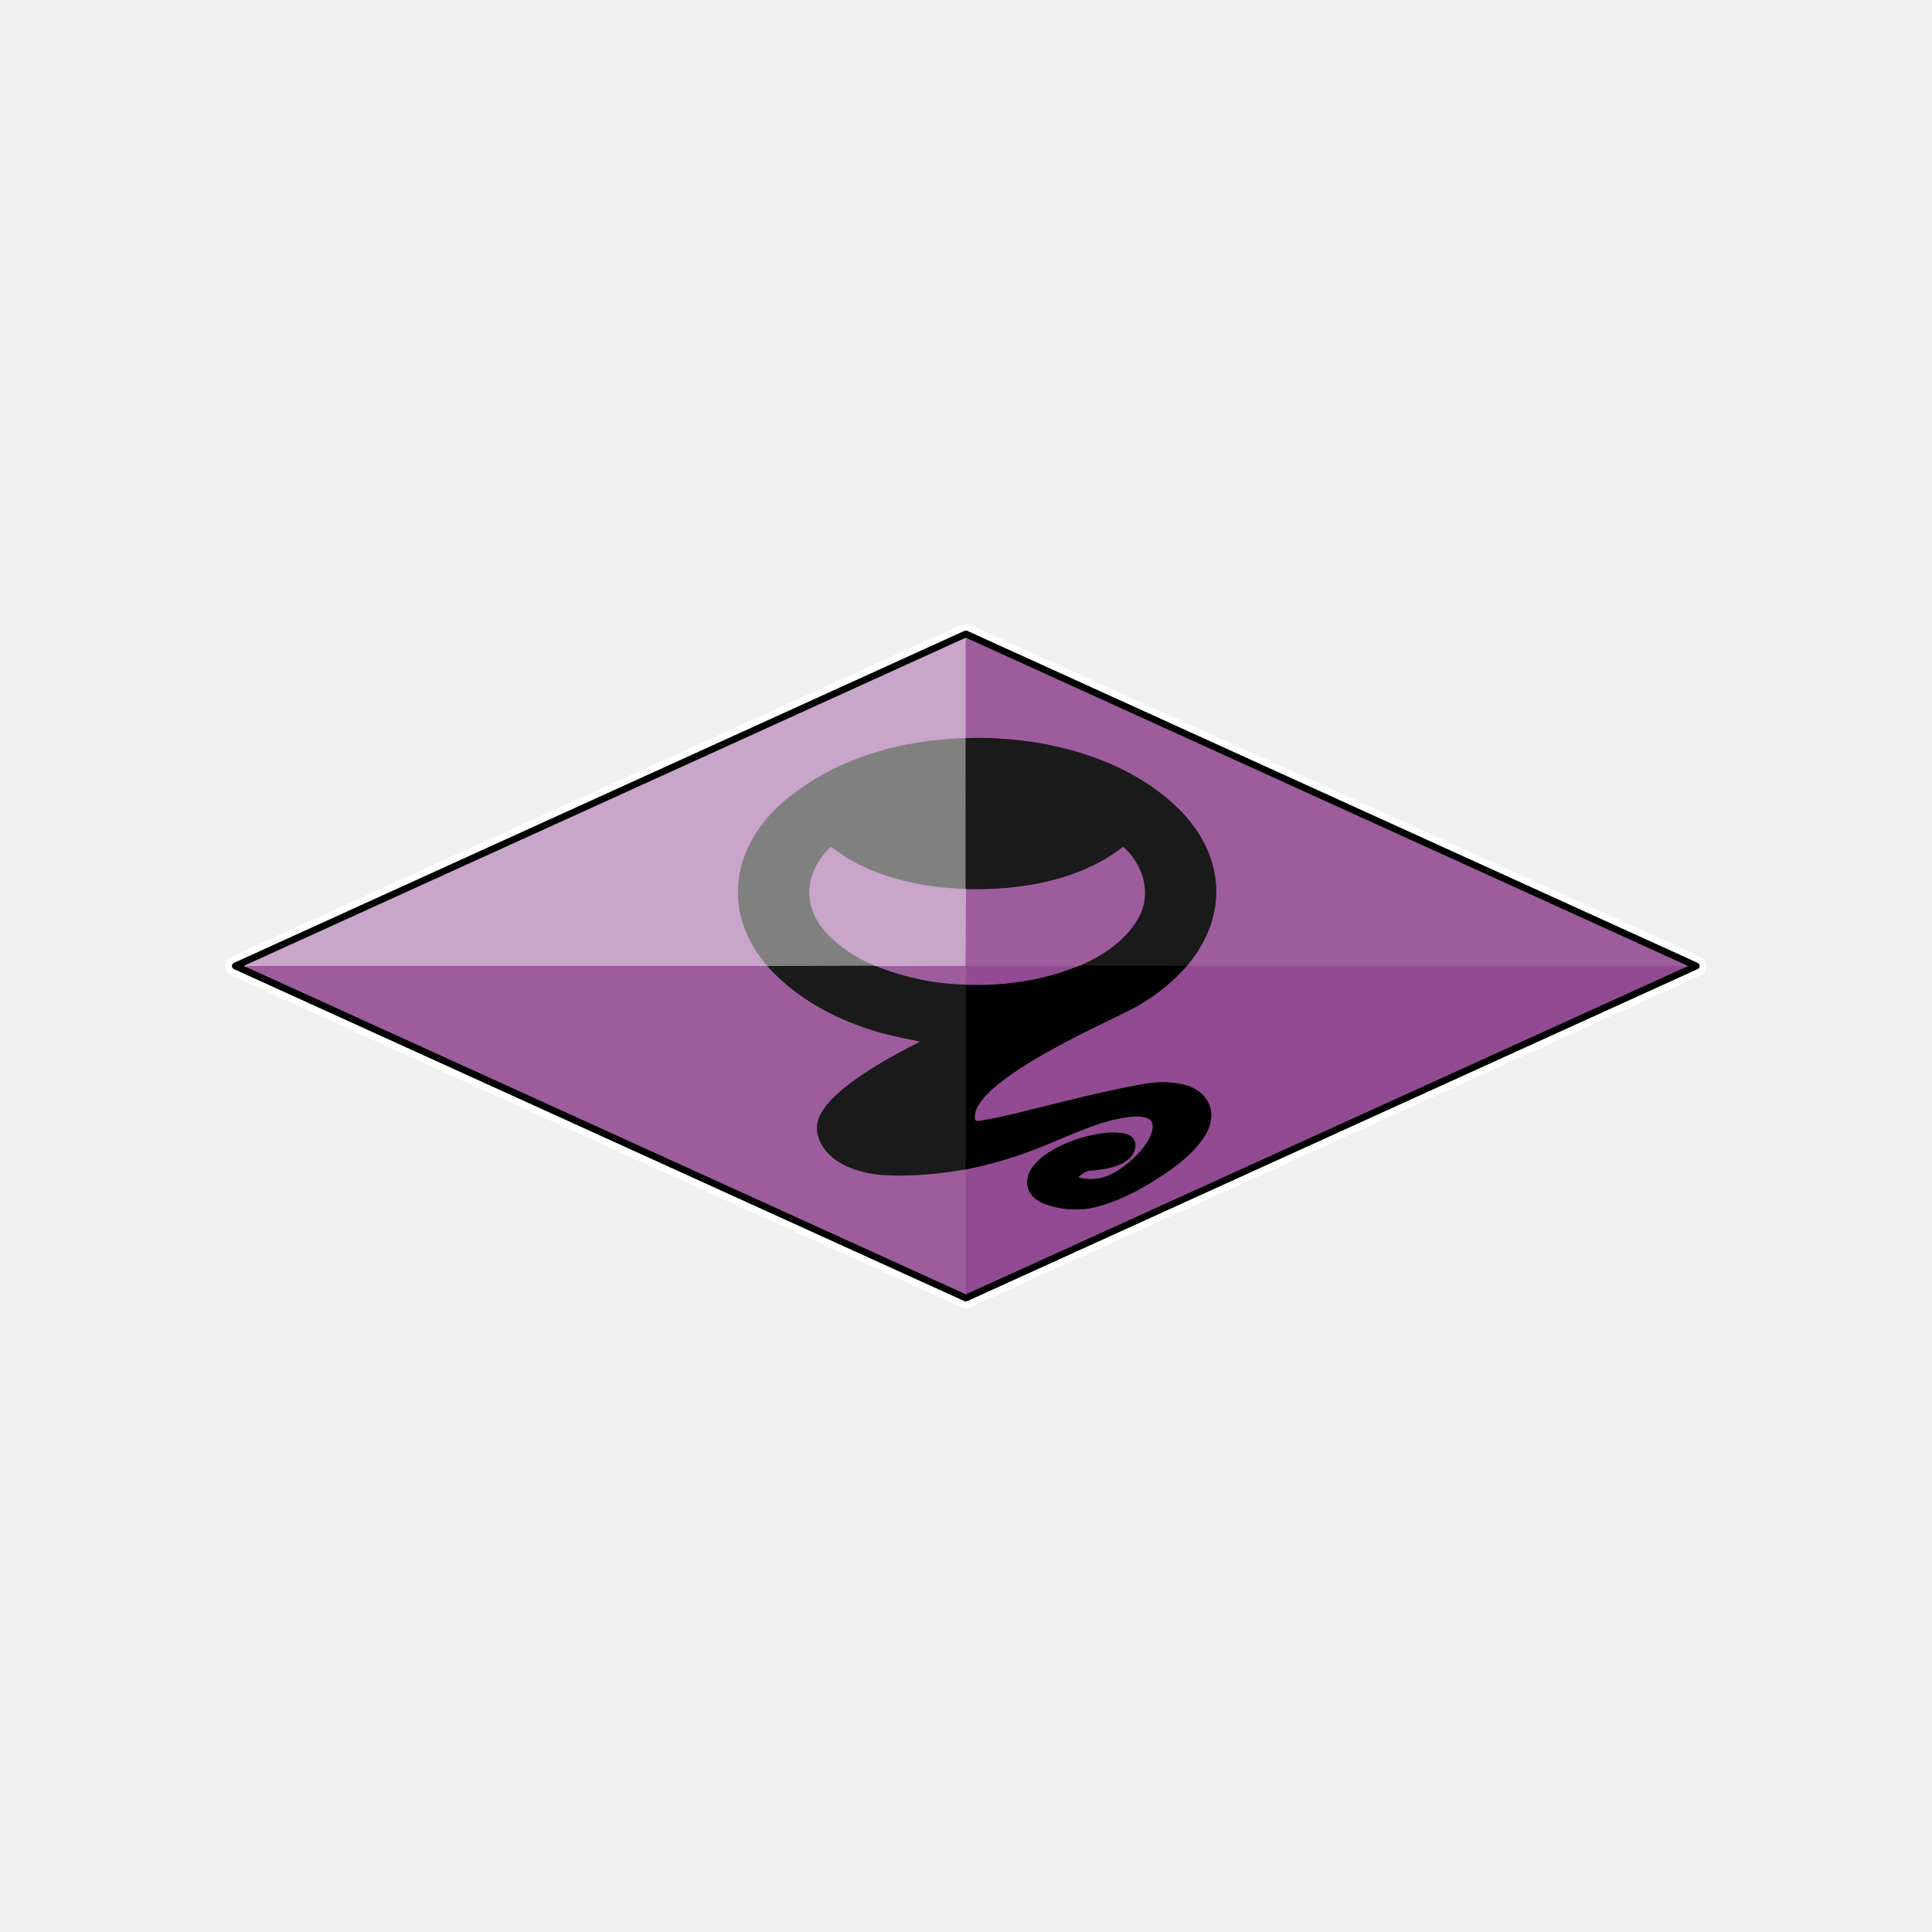
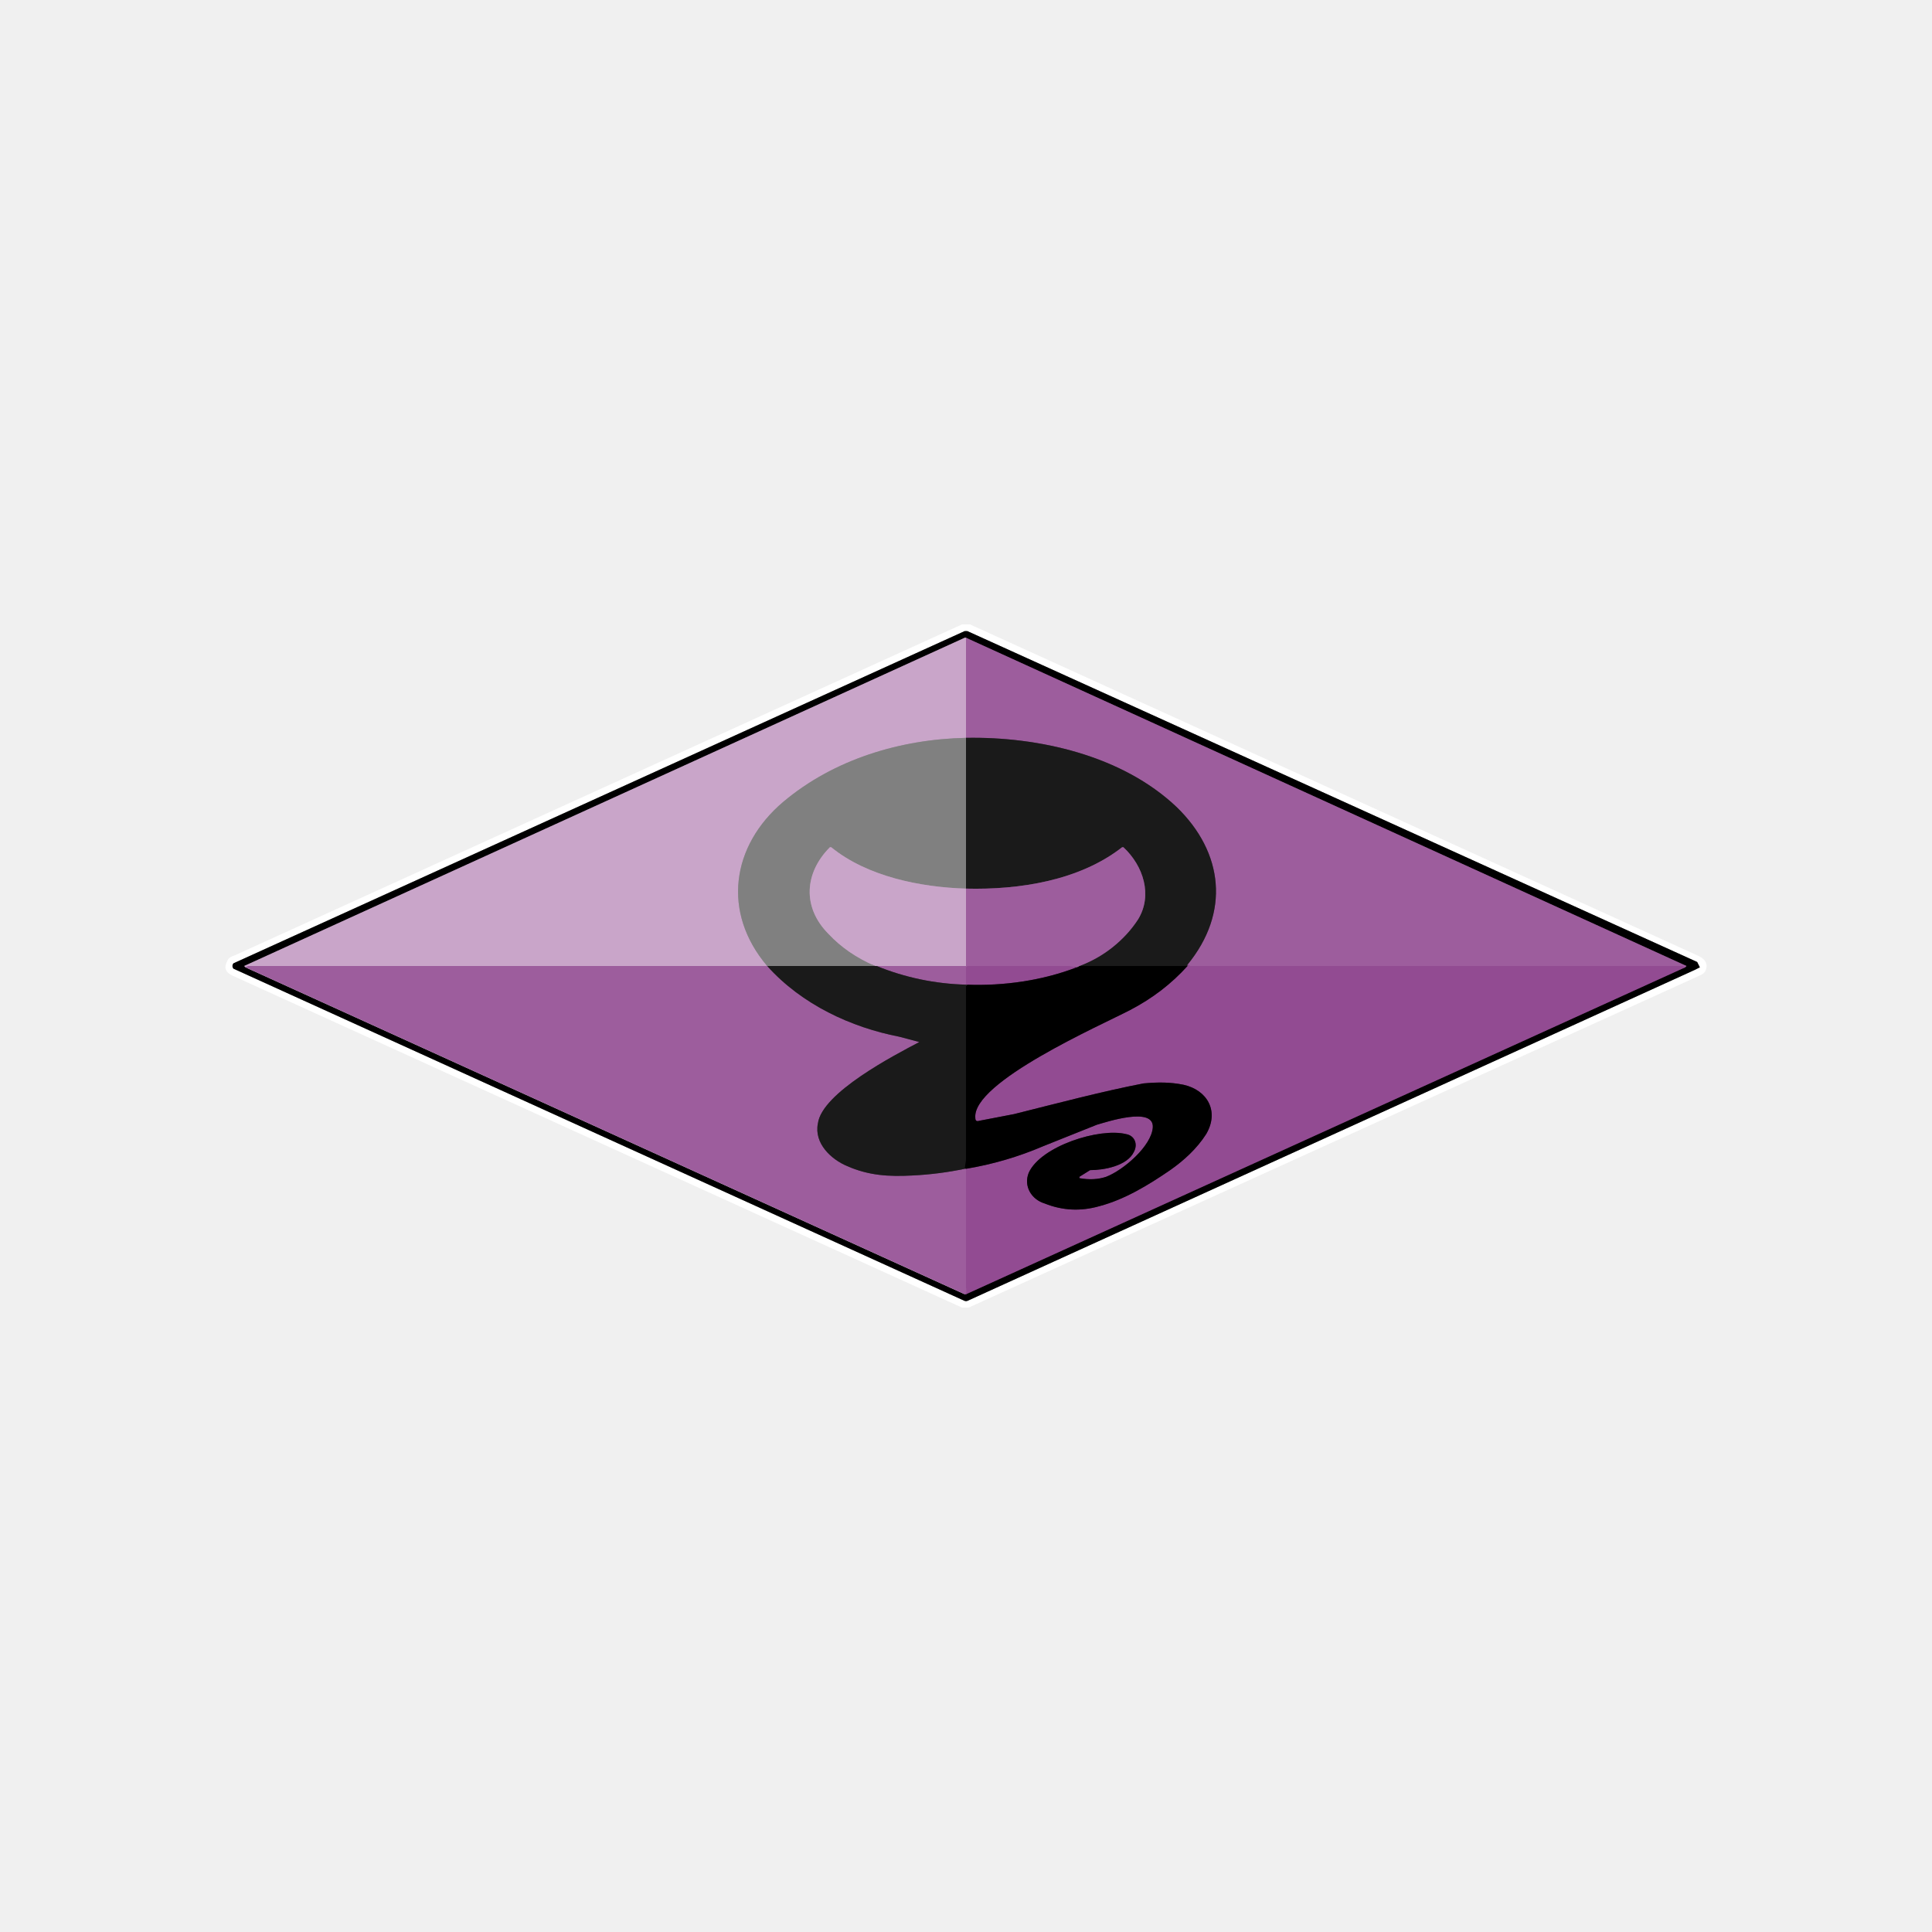
- <svg xmlns="http://www.w3.org/2000/svg" version="1.1" viewBox="0.00 0.00 1448.00 1448.00">
-   <g stroke-width="2.00" fill="none" stroke-linecap="butt">
-     <path stroke="#808080" vector-effect="non-scaling-stroke" d="   M 175.36 726.28   L 722.66 975.06   A 2.92 2.92 0.0 0 0 725.08 975.06   Q 997.48 851.25 1270.23 727.22   C 1271.51 726.64 1273.26 726.16 1273.70 724.72   C 1274.21 723.02 1273.24 722.09 1271.74 721.41   Q 998.25 597.08 725.26 473.01   Q 723.89 472.39 722.51 473.01   L 175.36 721.71   A 2.51 2.51 0.0 0 0 175.36 726.28" />
-     <path stroke="#4f2f4f" vector-effect="non-scaling-stroke" d="   M 184.21 724.58   L 723.49 969.84" />
-     <path stroke="#492649" vector-effect="non-scaling-stroke" d="   M 723.49 969.84   Q 723.66 970.15 724.00 970.00   Q 993.37 847.50 1262.77 725.08" />
-     <path stroke="#4f2f4f" vector-effect="non-scaling-stroke" d="   M 1262.77 725.08   L 1264.40 724.36   Q 1265.17 724.02 1264.41 723.68   L 724.30 478.17" />
-     <path stroke="#655365" vector-effect="non-scaling-stroke" d="   M 724.30 478.17   Q 724.15 478.31 723.85 478.22   Q 723.53 478.12 723.23 478.25   L 183.28 723.69   Q 182.70 723.95 183.29 724.20   L 184.21 724.58" />
-     <path stroke="#b381b3" vector-effect="non-scaling-stroke" d="   M 724.30 478.17   Q 724.30 478.74 724.08 479.06   Q 723.81 479.45 723.81 479.93   L 723.80 553.19" />
-     <path stroke="#726072" vector-effect="non-scaling-stroke" d="   M 723.80 553.19   Q 723.78 553.23 723.76 553.28" />
-     <path stroke="#a593a5" vector-effect="non-scaling-stroke" d="   M 723.76 553.28   C 675.01 554.43 624.51 568.77 587.06 601.07   C 548.34 634.48 540.55 684.01 575.12 723.99" />
-     <path stroke="#b381b3" vector-effect="non-scaling-stroke" d="   M 575.12 723.99   Q 380.28 724.01 185.75 724.00   Q 185.12 724.00 184.21 724.58" />
-     <path stroke="#5c3c5c" vector-effect="non-scaling-stroke" d="   M 575.36 724.38   C 600.93 752.66 637.57 769.81 674.46 777.48   Q 681.70 778.99 689.06 780.52   Q 689.75 780.66 689.12 780.98   C 669.87 790.74 616.03 818.60 612.59 842.19   C 610.45 856.84 622.98 869.30 635.33 874.46   C 651.21 881.11 666.30 881.55 684.32 880.81   Q 703.88 880.01 723.35 876.46" />
-     <path stroke="#4d4d4d" vector-effect="non-scaling-stroke" d="   M 723.76 553.28   L 723.75 666.33" />
-     <path stroke="#a593a5" vector-effect="non-scaling-stroke" d="   M 723.75 666.33   C 689.62 665.31 650.43 656.78 623.22 634.82   Q 622.83 634.51 622.47 634.85   C 602.71 653.95 600.78 680.18 620.55 700.46   Q 634.63 714.91 655.61 723.83" />
-     <path stroke="#4d4d4d" vector-effect="non-scaling-stroke" d="   M 655.61 723.83   L 575.68 724.06   Q 575.56 724.06 575.50 724.17   Q 575.43 724.28 575.36 724.38" />
-     <path stroke="#8f6f8f" vector-effect="non-scaling-stroke" d="   M 575.36 724.38   Q 575.60 724.33 575.12 723.99" />
-     <path stroke="#985498" vector-effect="non-scaling-stroke" d="   M 1262.77 725.08   Q 1261.81 724.98 1261.21 724.34   Q 1260.89 724.00 1260.42 724.00   Q 1077.53 724.00 894.64 724.00   Q 894.33 724.00 892.35 724.17   Q 890.38 724.33 890.11 723.32" />
-     <path stroke="#5c3c5c" vector-effect="non-scaling-stroke" d="   M 890.11 723.32   C 922.26 684.39 917.23 638.56 881.92 604.82   C 841.15 565.87 778.49 551.51 723.80 553.19" />
-     <path stroke="#563356" vector-effect="non-scaling-stroke" d="   M 890.11 723.32   Q 889.62 723.56 889.64 723.89" />
-     <path stroke="#0d0d0d" vector-effect="non-scaling-stroke" d="   M 889.64 723.89   L 809.31 723.73" />
-     <path stroke="#5c3c5c" vector-effect="non-scaling-stroke" d="   M 809.31 723.73   C 826.68 716.08 842.84 705.49 852.66 688.95   C 863.51 670.69 857.36 649.01 842.21 635.00   Q 841.83 634.64 841.42 634.96   C 808.80 660.23 764.19 667.47 724.05 666.44" />
-     <path stroke="#726072" vector-effect="non-scaling-stroke" d="   M 724.05 666.44   Q 723.69 666.00 723.75 666.33" />
-     <path stroke="#985498" vector-effect="non-scaling-stroke" d="   M 723.49 969.84   C 724.51 968.62 723.74 966.32 723.74 965.05   Q 723.76 921.96 723.75 878.86   Q 723.75 878.39 724.00 878.00   Q 724.53 877.19 723.77 876.46" />
-     <path stroke="#492649" vector-effect="non-scaling-stroke" d="   M 723.77 876.46   Q 753.87 870.52 782.31 858.81   C 795.42 853.41 811.50 846.45 822.01 842.84   C 828.69 840.55 864.95 829.44 863.99 844.62   C 863.09 859.04 841.58 877.17 829.30 881.65   Q 819.69 885.16 808.85 882.69   A 0.46 0.45 -58.7 0 1 808.66 881.90   C 811.07 879.83 813.71 877.52 817.12 877.32   C 827.26 876.72 845.11 874.29 849.86 863.39   C 852.52 857.27 850.31 851.39 843.53 849.77   C 823.86 845.10 780.44 858.91 771.43 878.93   C 766.75 889.31 772.78 898.64 782.77 902.26   Q 803.45 909.76 824.12 903.91   C 842.50 898.71 860.92 888.29 876.81 877.07   C 887.06 869.82 897.34 860.88 903.52 850.48   C 913.68 833.41 905.09 816.99 886.92 812.83   C 877.32 810.63 867.77 810.59 857.41 812.39   C 825.85 817.87 792.37 826.93 760.01 834.81   Q 746.88 838.01 733.53 840.16   Q 730.80 840.60 730.57 838.20   C 727.98 810.70 826.22 767.70 847.29 756.81   Q 871.56 744.26 889.64 723.89" />
-     <path stroke="#4f2f4f" vector-effect="non-scaling-stroke" d="   M 723.77 876.46   Q 723.44 876.54 723.35 876.46" />
-     <path stroke="#0d0d0d" vector-effect="non-scaling-stroke" d="   M 723.35 876.46   Q 723.79 873.86 723.79 868.81   Q 723.85 804.13 723.84 739.44   Q 723.84 738.31 724.74 738.16" />
-     <path stroke="#b381b3" vector-effect="non-scaling-stroke" d="   M 724.05 666.44   L 723.72 723.50   Q 723.71 724.03 723.19 724.03   L 656.71 724.20" />
-     <path stroke="#726072" vector-effect="non-scaling-stroke" d="   M 656.71 724.20   Q 653.89 723.88 655.61 723.83" />
-     <path stroke="#4f2f4f" vector-effect="non-scaling-stroke" d="   M 809.31 723.73   L 806.79 724.68" />
-     <path stroke="#985498" vector-effect="non-scaling-stroke" d="   M 806.79 724.68   Q 804.95 724.01 801.25 724.01   Q 762.92 723.97 724.56 724.01   Q 724.01 724.02 724.00 724.56   L 723.81 737.04   Q 723.81 737.39 723.67 737.72   L 723.56 737.97" />
-     <path stroke="#5c3c5c" vector-effect="non-scaling-stroke" d="   M 723.56 737.97   Q 689.03 737.14 656.71 724.20" />
-     <path stroke="#492649" vector-effect="non-scaling-stroke" d="   M 806.79 724.68   C 781.02 734.98 752.36 739.06 724.74 738.16" />
-     <path stroke="#563356" vector-effect="non-scaling-stroke" d="   M 724.74 738.16   Q 724.36 737.91 723.56 737.97" />
+ <svg xmlns="http://www.w3.org/2000/svg" viewBox="0 0 1448 1448">
+   <g fill="none" stroke-width="2">
+     <path stroke="gray" d="m175 726 548 249a3 3 0 0 0 2 0l545-248 4-2-2-4-547-248h-2L175 722a3 3 0 0 0 0 4" vector-effect="non-scaling-stroke" />
+     <path stroke="#492649" d="M723 970h1l539-245" vector-effect="non-scaling-stroke" />
+     <path stroke="#4f2f4f" d="m1263 725 1-1q1 0 0 0L724 478" vector-effect="non-scaling-stroke" />
+     <path stroke="#655365" d="M724 478h-1L183 724l1 1" vector-effect="non-scaling-stroke" />
+     <path stroke="#b381b3" d="M724 478v75" vector-effect="non-scaling-stroke" />
+     <path stroke="#a593a5" d="M724 553c-49 1-99 16-137 48-39 33-46 83-12 123" vector-effect="non-scaling-stroke" />
+     <path stroke="#b381b3" d="M575 724H186l-2 1" vector-effect="non-scaling-stroke" />
+     <path stroke="#5c3c5c" d="M575 724c26 29 63 46 99 53l15 4q1 0 0 0c-19 10-73 38-76 61-3 15 10 27 22 32 16 7 31 8 49 7q20-1 39-5" vector-effect="non-scaling-stroke" />
+     <path stroke="#4d4d4d" d="M724 553v113" vector-effect="non-scaling-stroke" />
+     <path stroke="#a593a5" d="M724 666c-34-1-74-9-101-31h-1c-19 19-21 45-1 65q14 15 35 24" vector-effect="non-scaling-stroke" />
+     <path stroke="#4d4d4d" d="M656 724h-81" vector-effect="non-scaling-stroke" />
+     <path stroke="#8f6f8f" d="M575 724q1 0 0 0" vector-effect="non-scaling-stroke" />
+     <path stroke="#985498" d="m1263 725-2-1H892l-2-1" vector-effect="non-scaling-stroke" />
+     <path stroke="#5c3c5c" d="M890 723c32-39 27-84-8-118-41-39-104-53-158-52" vector-effect="non-scaling-stroke" />
+     <path stroke="#563356" d="M890 723v1" vector-effect="non-scaling-stroke" />
+     <path stroke="#0d0d0d" d="M890 724h-81" vector-effect="non-scaling-stroke" />
+     <path stroke="#5c3c5c" d="M809 724c18-8 34-19 44-35 11-18 4-40-11-54h-1c-32 25-77 32-117 31" vector-effect="non-scaling-stroke" />
+     <path stroke="#985498" d="M723 970c2-1 1-4 1-5v-89" vector-effect="non-scaling-stroke" />
+     <path stroke="#492649" d="M724 876q30-5 58-17l40-16c7-2 43-14 42 2-1 14-22 32-35 37q-9 3-20 1v-1l8-5c10 0 28-3 33-14 3-6 0-12-6-13-20-5-64 9-73 29-4 10 2 20 12 23q20 8 41 2c19-5 37-16 53-27 10-7 20-16 27-27 10-17 1-33-17-37-10-2-19-2-30-1-31 6-65 15-97 23l-26 5q-3 1-3-2c-3-27 95-70 116-81q25-13 43-33" vector-effect="non-scaling-stroke" />
+     <path stroke="#4f2f4f" d="M724 876h-1" vector-effect="non-scaling-stroke" />
+     <path stroke="#0d0d0d" d="m723 876 1-7V739l1-1" vector-effect="non-scaling-stroke" />
+     <path stroke="#b381b3" d="M724 666v58h-67" vector-effect="non-scaling-stroke" />
+     <path stroke="#726072" d="M657 724h-1" vector-effect="non-scaling-stroke" />
+     <path stroke="#985498" d="m807 725-6-1h-76l-1 1v13" vector-effect="non-scaling-stroke" />
+     <path stroke="#5c3c5c" d="M724 738q-35-1-67-14" vector-effect="non-scaling-stroke" />
+     <path stroke="#492649" d="M807 725c-26 10-55 14-82 13" vector-effect="non-scaling-stroke" />
+     <path stroke="#563356" d="M725 738h-1" vector-effect="non-scaling-stroke" />
  </g>
-   <path fill="#ffffff" d="   M 720.51 979.66   C 539.05 897.26 357.48 815.03 176.19 732.24   C 170.97 729.85 166.91 726.85 169.50 720.77   C 170.64 718.11 173.45 716.98 176.14 715.76   Q 448.60 591.91 721.06 468.07   C 723.02 467.18 725.37 467.46 727.47 468.41   Q 999.87 592.22 1272.26 716.04   C 1277.41 718.39 1280.82 722.13 1278.00 727.72   C 1276.80 730.10 1274.10 731.12 1271.60 732.26   Q 998.79 856.28 725.98 980.27   C 724.77 980.82 721.98 980.33 720.51 979.66   Z   M 175.36 726.28   L 722.66 975.06   A 2.92 2.92 0.0 0 0 725.08 975.06   Q 997.48 851.25 1270.23 727.22   C 1271.51 726.64 1273.26 726.16 1273.70 724.72   C 1274.21 723.02 1273.24 722.09 1271.74 721.41   Q 998.25 597.08 725.26 473.01   Q 723.89 472.39 722.51 473.01   L 175.36 721.71   A 2.51 2.51 0.0 0 0 175.36 726.28   Z" />
-   <path fill="#000000" d="   M 722.66 975.06   L 175.36 726.28   A 2.51 2.51 0.0 0 1 175.36 721.71   L 722.51 473.01   Q 723.89 472.39 725.26 473.01   Q 998.25 597.08 1271.74 721.41   C 1273.24 722.09 1274.21 723.02 1273.70 724.72   C 1273.26 726.16 1271.51 726.64 1270.23 727.22   Q 997.48 851.25 725.08 975.06   A 2.92 2.92 0.0 0 1 722.66 975.06   Z   M 184.21 724.58   L 723.49 969.84   Q 723.66 970.15 724.00 970.00   Q 993.37 847.50 1262.77 725.08   L 1264.40 724.36   Q 1265.17 724.02 1264.41 723.68   L 724.30 478.17   Q 724.15 478.31 723.85 478.22   Q 723.53 478.12 723.23 478.25   L 183.28 723.69   Q 182.70 723.95 183.29 724.20   L 184.21 724.58   Z" />
-   <path fill="#c9a5c9" d="   M 724.30 478.17   Q 724.30 478.74 724.08 479.06   Q 723.81 479.45 723.81 479.93   L 723.80 553.19   Q 723.78 553.23 723.76 553.28   C 675.01 554.43 624.51 568.77 587.06 601.07   C 548.34 634.48 540.55 684.01 575.12 723.99   Q 380.28 724.01 185.75 724.00   Q 185.12 724.00 184.21 724.58   L 183.29 724.20   Q 182.70 723.95 183.28 723.69   L 723.23 478.25   Q 723.53 478.12 723.85 478.22   Q 724.15 478.31 724.30 478.17   Z" />
-   <path fill="#9d5d9d" d="   M 724.30 478.17   L 1264.41 723.68   Q 1265.17 724.02 1264.40 724.36   L 1262.77 725.08   Q 1261.81 724.98 1261.21 724.34   Q 1260.89 724.00 1260.42 724.00   Q 1077.53 724.00 894.64 724.00   Q 894.33 724.00 892.35 724.17   Q 890.38 724.33 890.11 723.32   C 922.26 684.39 917.23 638.56 881.92 604.82   C 841.15 565.87 778.49 551.51 723.80 553.19   L 723.81 479.93   Q 723.81 479.45 724.08 479.06   Q 724.30 478.74 724.30 478.17   Z" />
-   <path fill="#808080" d="   M 723.76 553.28   L 723.75 666.33   C 689.62 665.31 650.43 656.78 623.22 634.82   Q 622.83 634.51 622.47 634.85   C 602.71 653.95 600.78 680.18 620.55 700.46   Q 634.63 714.91 655.61 723.83   L 575.68 724.06   Q 575.56 724.06 575.50 724.17   Q 575.43 724.28 575.36 724.38   Q 575.60 724.33 575.12 723.99   C 540.55 684.01 548.34 634.48 587.06 601.07   C 624.51 568.77 675.01 554.43 723.76 553.28   Z" />
-   <path fill="#1a1a1a" d="   M 890.11 723.32   Q 889.62 723.56 889.64 723.89   L 809.31 723.73   C 826.68 716.08 842.84 705.49 852.66 688.95   C 863.51 670.69 857.36 649.01 842.21 635.00   Q 841.83 634.64 841.42 634.96   C 808.80 660.23 764.19 667.47 724.05 666.44   Q 723.69 666.00 723.75 666.33   L 723.76 553.28   Q 723.78 553.23 723.80 553.19   C 778.49 551.51 841.15 565.87 881.92 604.82   C 917.23 638.56 922.26 684.39 890.11 723.32   Z" />
-   <path fill="#c9a5c9" d="   M 723.75 666.33   Q 723.69 666.00 724.05 666.44   L 723.72 723.50   Q 723.71 724.03 723.19 724.03   L 656.71 724.20   Q 653.89 723.88 655.61 723.83   Q 634.63 714.91 620.55 700.46   C 600.78 680.18 602.71 653.95 622.47 634.85   Q 622.83 634.51 623.22 634.82   C 650.43 656.78 689.62 665.31 723.75 666.33   Z" />
-   <path fill="#9d5d9d" d="   M 809.31 723.73   L 806.79 724.68   Q 804.95 724.01 801.25 724.01   Q 762.92 723.97 724.56 724.01   Q 724.01 724.02 724.00 724.56   L 723.81 737.04   Q 723.81 737.39 723.67 737.72   L 723.56 737.97   Q 689.03 737.14 656.71 724.20   L 723.19 724.03   Q 723.71 724.03 723.72 723.50   L 724.05 666.44   C 764.19 667.47 808.80 660.23 841.42 634.96   Q 841.83 634.64 842.21 635.00   C 857.36 649.01 863.51 670.69 852.66 688.95   C 842.84 705.49 826.68 716.08 809.31 723.73   Z" />
-   <path fill="#924b92" d="   M 890.11 723.32   Q 890.38 724.33 892.35 724.17   Q 894.33 724.00 894.64 724.00   Q 1077.53 724.00 1260.42 724.00   Q 1260.89 724.00 1261.21 724.34   Q 1261.81 724.98 1262.77 725.08   Q 993.37 847.50 724.00 970.00   Q 723.66 970.15 723.49 969.84   C 724.51 968.62 723.74 966.32 723.74 965.05   Q 723.76 921.96 723.75 878.86   Q 723.75 878.39 724.00 878.00   Q 724.53 877.19 723.77 876.46   Q 753.87 870.52 782.31 858.81   C 795.42 853.41 811.50 846.45 822.01 842.84   C 828.69 840.55 864.95 829.44 863.99 844.62   C 863.09 859.04 841.58 877.17 829.30 881.65   Q 819.69 885.16 808.85 882.69   A 0.46 0.45 -58.7 0 1 808.66 881.90   C 811.07 879.83 813.71 877.52 817.12 877.32   C 827.26 876.72 845.11 874.29 849.86 863.39   C 852.52 857.27 850.31 851.39 843.53 849.77   C 823.86 845.10 780.44 858.91 771.43 878.93   C 766.75 889.31 772.78 898.64 782.77 902.26   Q 803.45 909.76 824.12 903.91   C 842.50 898.71 860.92 888.29 876.81 877.07   C 887.06 869.82 897.34 860.88 903.52 850.48   C 913.68 833.41 905.09 816.99 886.92 812.83   C 877.32 810.63 867.77 810.59 857.41 812.39   C 825.85 817.87 792.37 826.93 760.01 834.81   Q 746.88 838.01 733.53 840.16   Q 730.80 840.60 730.57 838.20   C 727.98 810.70 826.22 767.70 847.29 756.81   Q 871.56 744.26 889.64 723.89   Q 889.62 723.56 890.11 723.32   Z" />
-   <path fill="#924b92" d="   M 806.79 724.68   C 781.02 734.98 752.36 739.06 724.74 738.16   Q 724.36 737.91 723.56 737.97   L 723.67 737.72   Q 723.81 737.39 723.81 737.04   L 724.00 724.56   Q 724.01 724.02 724.56 724.01   Q 762.92 723.97 801.25 724.01   Q 804.95 724.01 806.79 724.68   Z" />
-   <path fill="#000000" d="   M 809.31 723.73   L 889.64 723.89   Q 871.56 744.26 847.29 756.81   C 826.22 767.70 727.98 810.70 730.57 838.20   Q 730.80 840.60 733.53 840.16   Q 746.88 838.01 760.01 834.81   C 792.37 826.93 825.85 817.87 857.41 812.39   C 867.77 810.59 877.32 810.63 886.92 812.83   C 905.09 816.99 913.68 833.41 903.52 850.48   C 897.34 860.88 887.06 869.82 876.81 877.07   C 860.92 888.29 842.50 898.71 824.12 903.91   Q 803.45 909.76 782.77 902.26   C 772.78 898.64 766.75 889.31 771.43 878.93   C 780.44 858.91 823.86 845.10 843.53 849.77   C 850.31 851.39 852.52 857.27 849.86 863.39   C 845.11 874.29 827.26 876.72 817.12 877.32   C 813.71 877.52 811.07 879.83 808.66 881.90   A 0.46 0.45 -58.7 0 0 808.85 882.69   Q 819.69 885.16 829.30 881.65   C 841.58 877.17 863.09 859.04 863.99 844.62   C 864.95 829.44 828.69 840.55 822.01 842.84   C 811.50 846.45 795.42 853.41 782.31 858.81   Q 753.87 870.52 723.77 876.46   Q 723.44 876.54 723.35 876.46   Q 723.79 873.86 723.79 868.81   Q 723.85 804.13 723.84 739.44   Q 723.84 738.31 724.74 738.16   C 752.36 739.06 781.02 734.98 806.79 724.68   L 809.31 723.73   Z" />
-   <path fill="#9d5d9d" d="   M 575.12 723.99   Q 575.60 724.33 575.36 724.38   C 600.93 752.66 637.57 769.81 674.46 777.48   Q 681.70 778.99 689.06 780.52   Q 689.75 780.66 689.12 780.98   C 669.87 790.74 616.03 818.60 612.59 842.19   C 610.45 856.84 622.98 869.30 635.33 874.46   C 651.21 881.11 666.30 881.55 684.32 880.81   Q 703.88 880.01 723.35 876.46   Q 723.44 876.54 723.77 876.46   Q 724.53 877.19 724.00 878.00   Q 723.75 878.39 723.75 878.86   Q 723.76 921.96 723.74 965.05   C 723.74 966.32 724.51 968.62 723.49 969.84   L 184.21 724.58   Q 185.12 724.00 185.75 724.00   Q 380.28 724.01 575.12 723.99   Z" />
-   <path fill="#1a1a1a" d="   M 655.61 723.83   Q 653.89 723.88 656.71 724.20   Q 689.03 737.14 723.56 737.97   Q 724.36 737.91 724.74 738.16   Q 723.84 738.31 723.84 739.44   Q 723.85 804.13 723.79 868.81   Q 723.79 873.86 723.35 876.46   Q 703.88 880.01 684.32 880.81   C 666.30 881.55 651.21 881.11 635.33 874.46   C 622.98 869.30 610.45 856.84 612.59 842.19   C 616.03 818.60 669.87 790.74 689.12 780.98   Q 689.75 780.66 689.06 780.52   Q 681.70 778.99 674.46 777.48   C 637.57 769.81 600.93 752.66 575.36 724.38   Q 575.43 724.28 575.50 724.17   Q 575.56 724.06 575.68 724.06   L 655.61 723.83   Z" />
+   <path fill="#fff" d="M721 980 176 732c-5-2-9-5-6-11 1-3 3-4 6-5l545-248h6l545 248c5 2 9 6 6 12-1 2-4 3-6 4L726 980h-5ZM175 726l548 249a3 3 0 0 0 2 0l545-248 4-2-2-4-547-248h-2L175 722a3 3 0 0 0 0 4Z" />
+   <path d="M723 975 175 726a3 3 0 0 1 0-4l548-249h2l547 248 2 4-4 2-545 248a3 3 0 0 1-2 0ZM184 725l539 245h1l539-245 1-1q1 0 0 0L724 478h-1L183 724l1 1Z" />
+   <path fill="#c9a5c9" d="M724 478v75c-49 1-99 16-137 48-39 33-46 83-12 123H186l-2 1-1-1 540-246h1Z" />
+   <path fill="#9d5d9d" d="m724 478 540 246q1 0 0 0l-1 1-2-1H892l-2-1c32-39 27-84-8-118-41-39-104-53-158-52v-75Z" />
+   <path fill="gray" d="M724 553v113c-34-1-74-9-101-31h-1c-19 19-21 45-1 65q14 15 35 24h-81q1 0 0 0c-34-40-27-90 12-123 38-32 88-47 137-48Z" />
+   <path fill="#1a1a1a" d="M890 723v1h-81c18-8 34-19 44-35 11-18 4-40-11-54h-1c-32 25-77 32-117 31V553c54-1 117 13 158 52 35 34 40 79 8 118Z" />
+   <path fill="#c9a5c9" d="M724 666v58h-68q-21-9-35-24c-20-20-18-46 1-65h1c27 22 67 30 101 31Z" />
+   <path fill="#9d5d9d" d="m809 724-2 1-6-1h-76l-1 1v13q-35-1-67-14h67v-58c40 1 85-6 117-31h1c15 14 22 36 11 54a90 90 0 0 1-44 35Z" />
+   <path fill="#924b92" d="m890 723 2 1h369l2 1-539 245h-1c2-1 1-4 1-5v-89q30-5 58-17l40-16c7-2 43-14 42 2-1 14-22 32-35 37q-9 3-20 1v-1l8-5c10 0 28-3 33-14 3-6 0-12-6-13-20-5-64 9-73 29-4 10 2 20 12 23q20 8 41 2c19-5 37-16 53-27 10-7 20-16 27-27 10-17 1-33-17-37-10-2-19-2-30-1-31 6-65 15-97 23l-26 5q-3 1-3-2c-3-27 95-70 116-81q25-13 43-33v-1Zm-83 2c-26 10-55 14-82 13h-1v-13l1-1h76l6 1Z" />
+   <path d="M809 724h81q-18 20-43 33c-21 11-119 54-116 81q0 3 3 2l26-5c32-8 66-17 97-23 11-1 20-1 30 1 18 4 27 20 17 37-7 11-17 20-27 27-16 11-34 22-53 27q-21 6-41-2c-10-3-16-13-12-23 9-20 53-34 73-29 6 1 9 7 6 13-5 11-23 14-33 14l-8 5v1q11 2 20-1c13-5 34-23 35-37 1-16-35-4-42-2l-40 16q-28 12-58 17h-1l1-7V739l1-1c27 1 56-3 82-13l2-1Z" />
+   <path fill="#9d5d9d" d="M575 724q1 0 0 0c26 29 63 46 99 53l15 4q1 0 0 0c-19 10-73 38-76 61-3 15 10 27 22 32 16 7 31 8 49 7q20-1 39-5h1v89c0 1 1 4-1 5L184 725l2-1h389Z" />
+   <path fill="#1a1a1a" d="M656 724h1q32 13 67 14h1l-1 1v130l-1 7q-19 4-39 5c-18 1-33 0-49-7-12-5-25-17-22-32 3-23 57-51 76-61q1 0 0 0l-15-4c-36-7-73-24-99-53h81Z" />
</svg>
